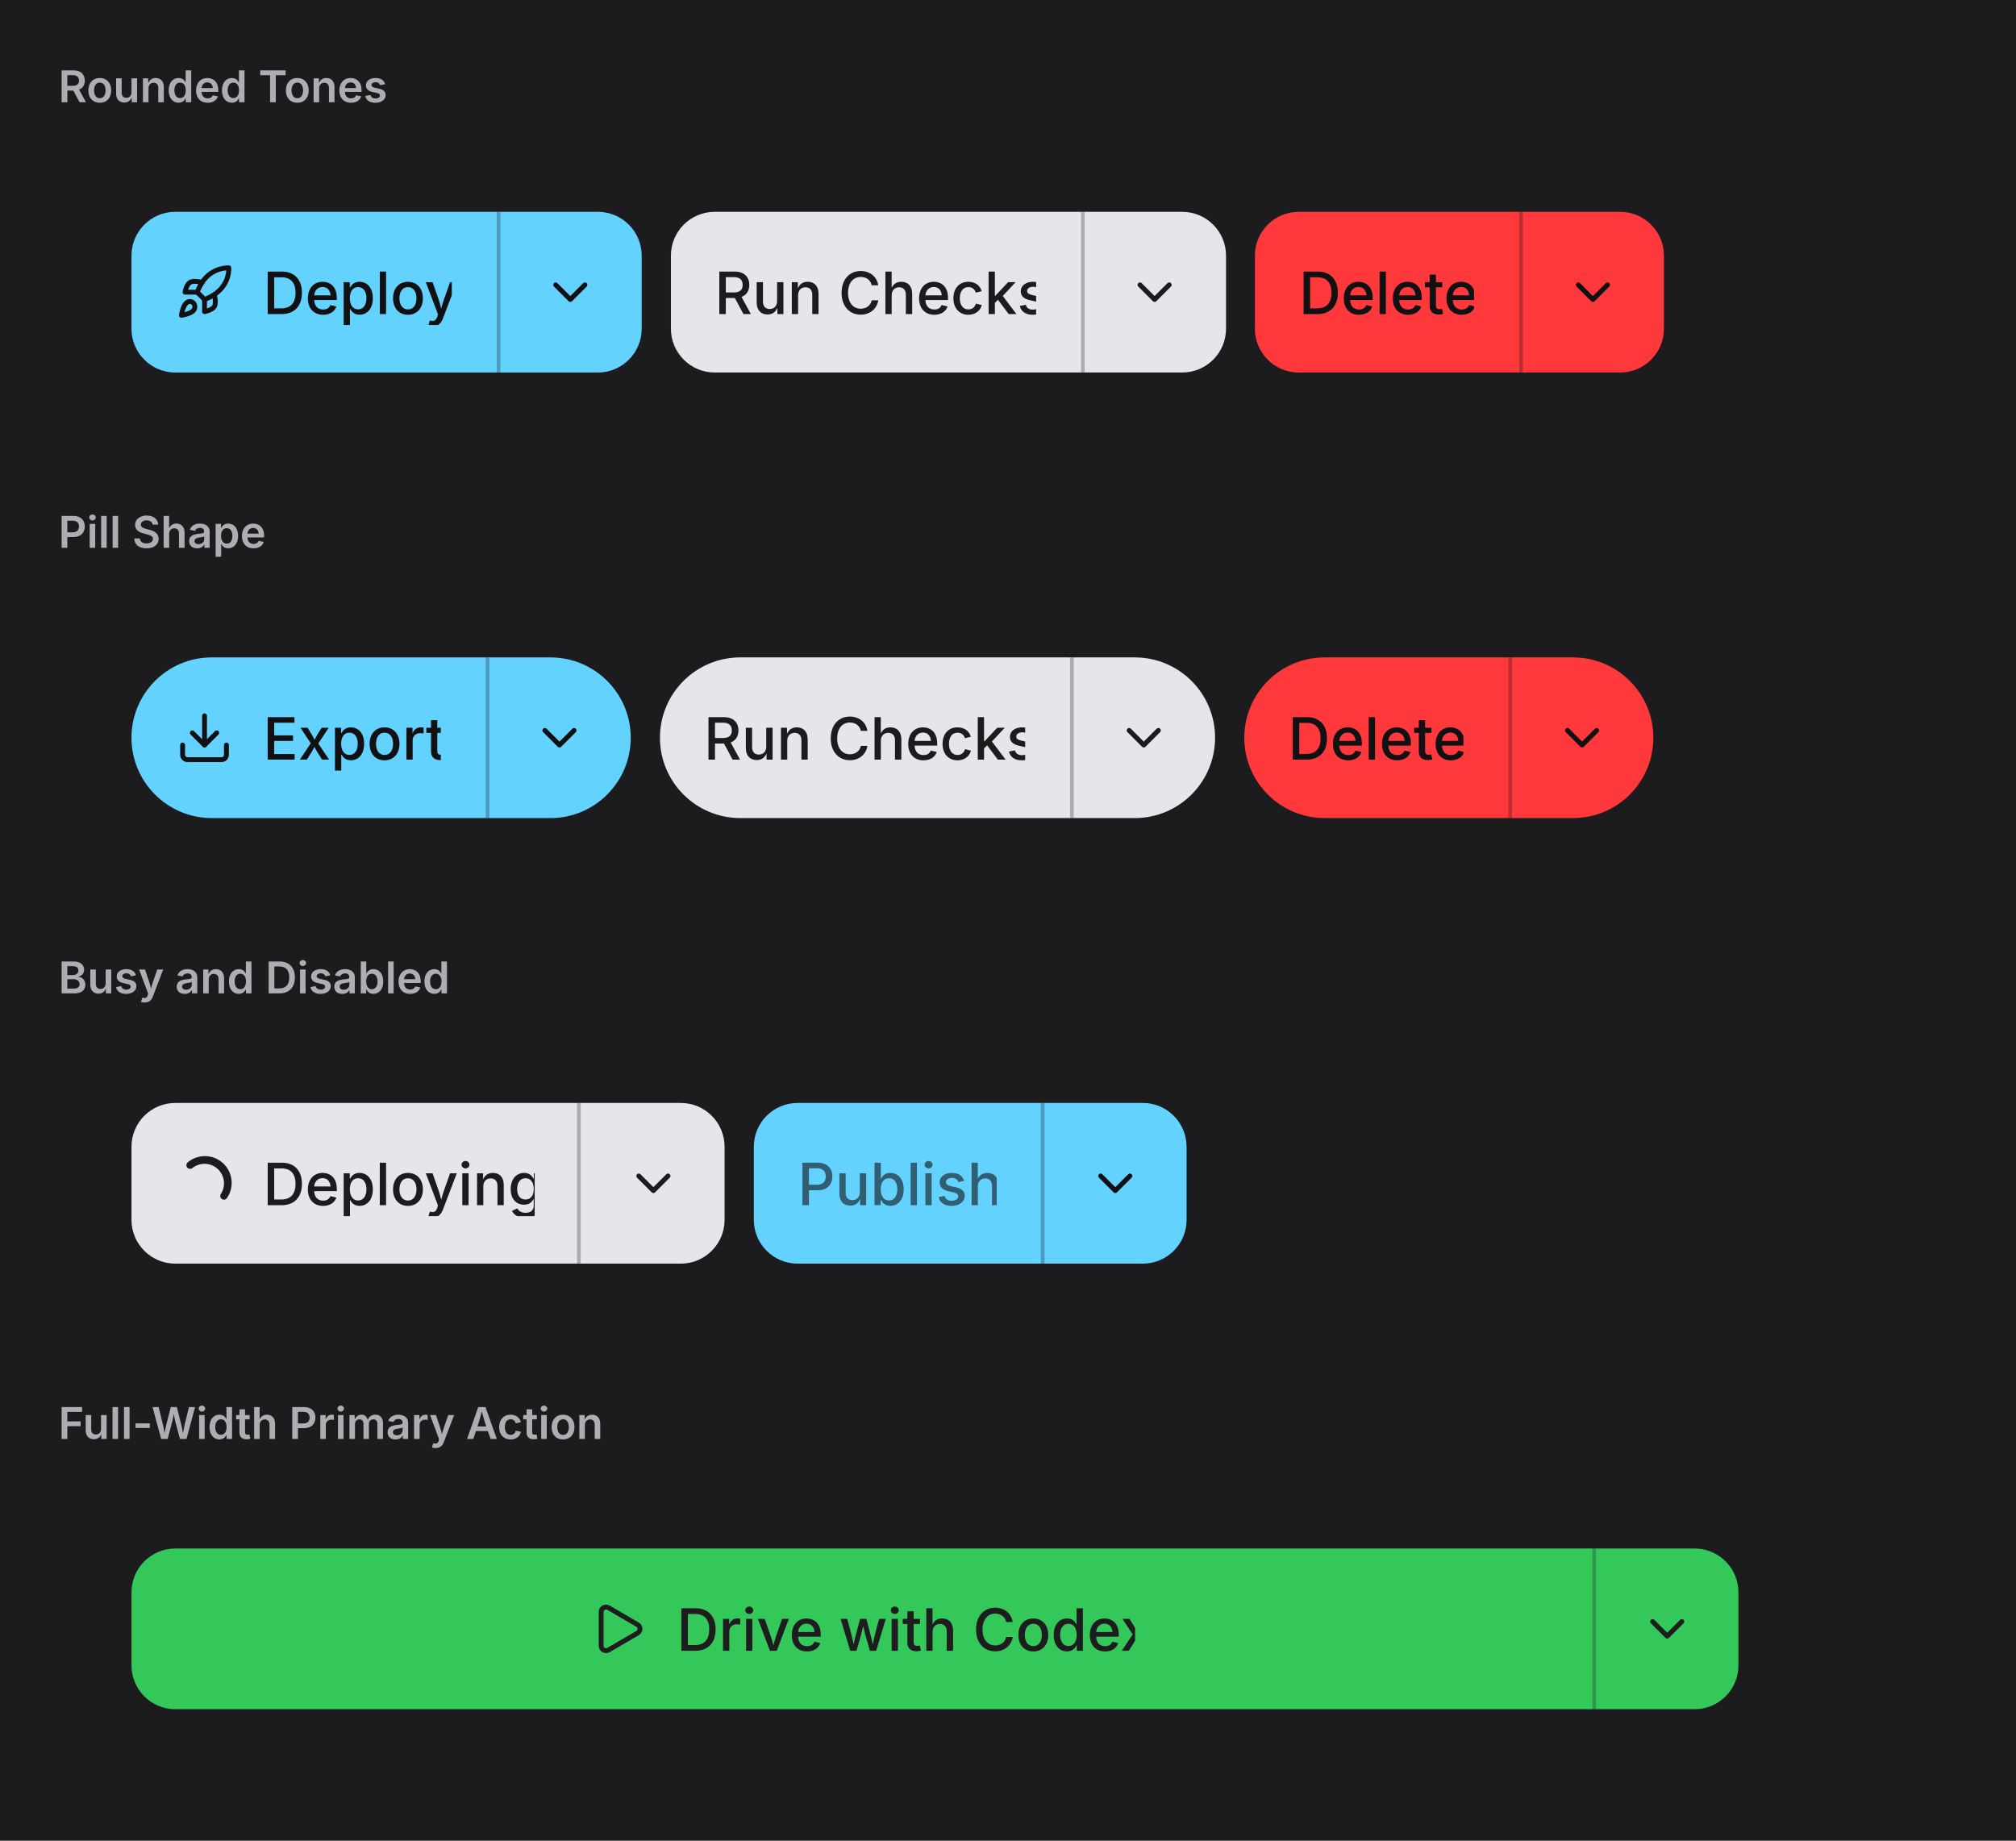
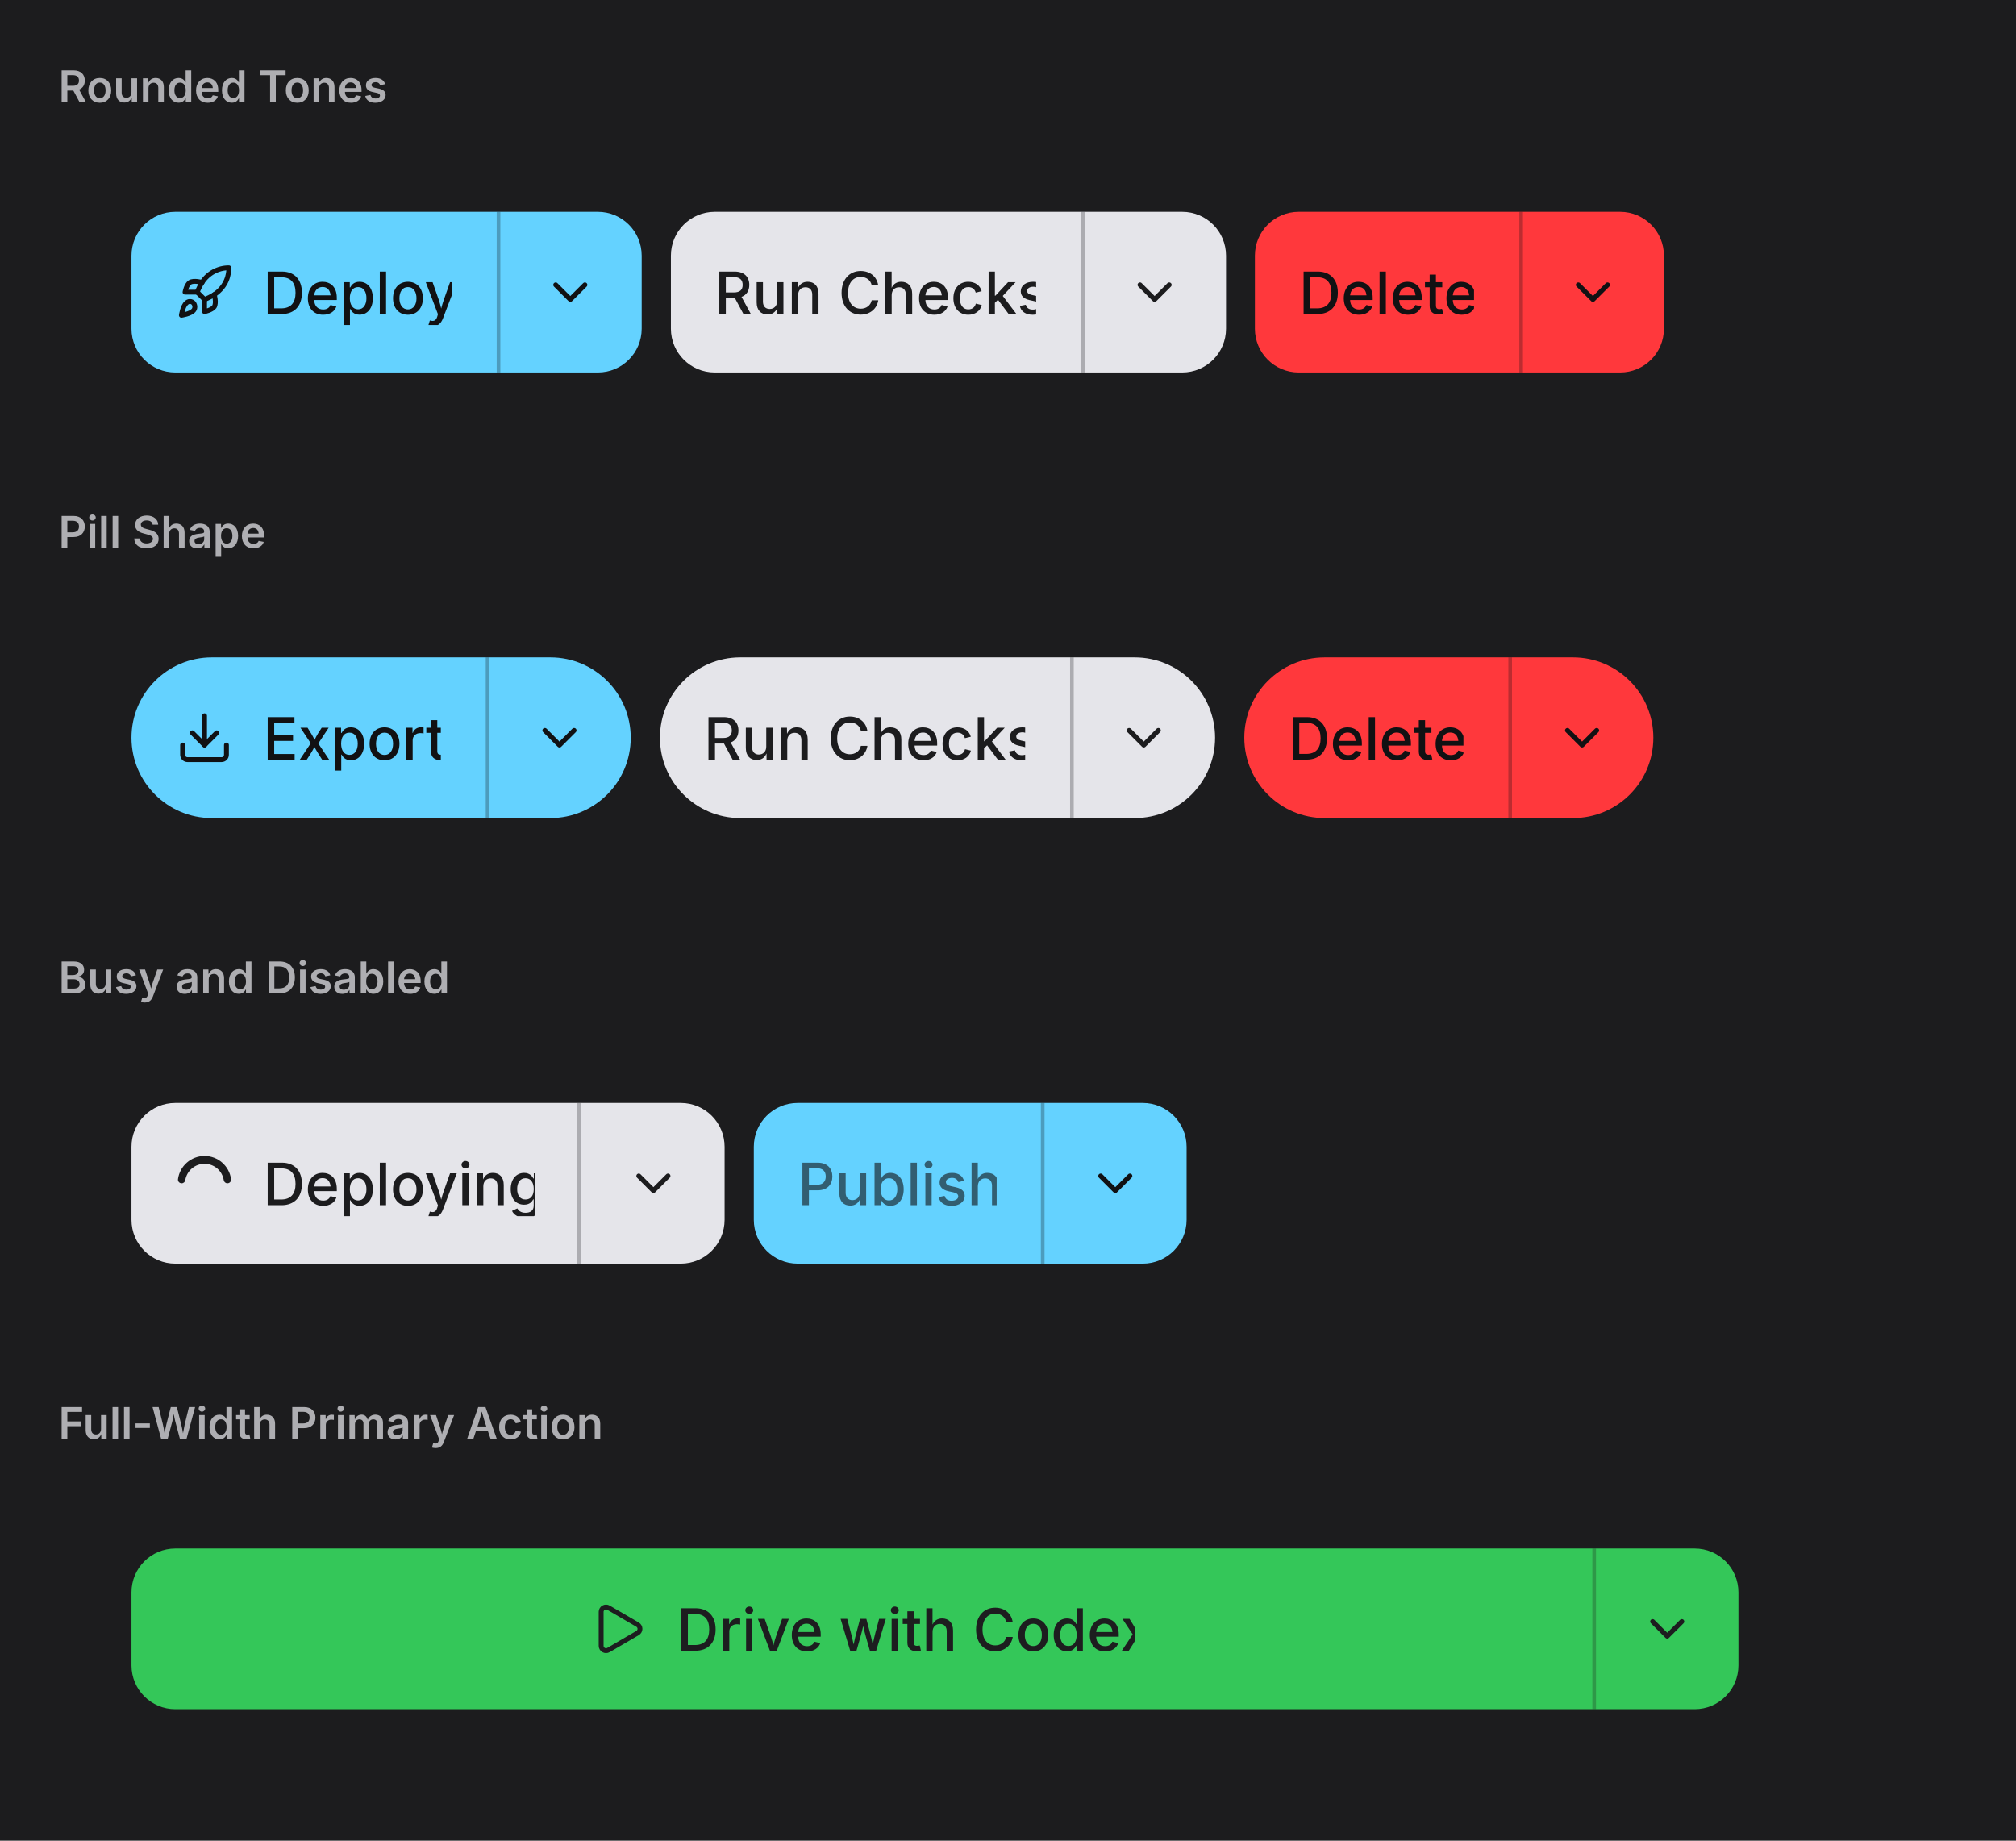
<svg xmlns="http://www.w3.org/2000/svg" viewBox="0 0 552 504" width="552" height="504">
  <defs>
    <clipPath id="cp0">
      <rect x="16" y="38" width="520" height="84" />
    </clipPath>
    <clipPath id="cp1">
      <rect x="16" y="160" width="520" height="84" />
    </clipPath>
    <clipPath id="cp2">
      <rect x="16" y="282" width="520" height="84" />
    </clipPath>
    <clipPath id="cp3">
      <rect x="16" y="404" width="520" height="84" />
    </clipPath>
    <clipPath id="ct4">
      <rect x="16" y="16" width="520" height="22" />
    </clipPath>
    <clipPath id="irc5">
      <rect x="16" y="38" width="520" height="84" rx="0" />
    </clipPath>
    <clipPath id="ct7">
      <rect x="16" y="138" width="520" height="22" />
    </clipPath>
    <clipPath id="irc8">
      <rect x="16" y="160" width="520" height="84" rx="0" />
    </clipPath>
    <clipPath id="ct10">
      <rect x="16" y="260" width="520" height="22" />
    </clipPath>
    <clipPath id="irc11">
      <rect x="16" y="282" width="520" height="84" rx="0" />
    </clipPath>
    <clipPath id="ct13">
      <rect x="16" y="382" width="520" height="22" />
    </clipPath>
    <clipPath id="irc14">
      <rect x="16" y="404" width="520" height="84" rx="0" />
    </clipPath>
  </defs>
  <rect x="0" y="0" width="552" height="504" rx="0" fill="rgb(28,28,30)" />
  <text x="16" y="28" font-family="system-ui, &quot;-apple-system&quot;, sans-serif" font-size="12" font-weight="600" fill="rgb(174,174,178)">Rounded Tones</text>
  <g clip-path="url(#cp0)">
    <g clip-path="url(#irc5)">
      <clipPath id="svgimg6vclip">
        <rect x="16" y="38" width="520" height="84" />
      </clipPath>
      <g clip-path="url(#svgimg6vclip)">
        <g transform="translate(16 38)">
          <defs>
            <clipPath id="svgimg6cp0">
              <rect x="32" y="34" width="16" height="16" />
            </clipPath>
            <clipPath id="svgimg6cp2">
              <rect x="56" y="33" width="51.7" height="18" />
            </clipPath>
            <clipPath id="svgimg6ct3">
              <rect x="56" y="33" width="51.7" height="18" />
            </clipPath>
            <mask id="svgimg6bm4">
              <path d="M120 20h28a12 12 0 0 1 12 12v20a12 12 0 0 1-12 12h-28zm1 0h27a12 12 0 0 1 12 12v20a12 12 0 0 1-12 12h-27z" fill="white" fill-rule="evenodd" />
            </mask>
            <clipPath id="svgimg6bw5">
              <polygon points="120,64 121,64 121,20 120,20" />
            </clipPath>
            <clipPath id="svgimg6br6">
              <path d="M119.7 20h28a12 12 0 0 1 12 12v20a12 12 0 0 1-12 12h-28z" />
            </clipPath>
            <clipPath id="svgimg6cp7">
              <rect x="132" y="34" width="16.2" height="16" />
            </clipPath>
            <clipPath id="svgimg6cp9">
              <rect x="179.7" y="33" width="88" height="18" />
            </clipPath>
            <clipPath id="svgimg6ct10">
              <rect x="179.7" y="33" width="88" height="18" />
            </clipPath>
            <mask id="svgimg6bm11">
              <path d="M280 20h28a12 12 0 0 1 12 12v20a12 12 0 0 1-12 12h-28zm1 0h27a12 12 0 0 1 12 12v20a12 12 0 0 1-12 12h-27z" fill="white" fill-rule="evenodd" />
            </mask>
            <clipPath id="svgimg6bw12">
              <polygon points="280,64 281,64 281,20 280,20" />
            </clipPath>
            <clipPath id="svgimg6br13">
              <path d="M279.6 20h28a12 12 0 0 1 12 12v20a12 12 0 0 1-12 12h-28z" />
            </clipPath>
            <clipPath id="svgimg6cp14">
              <rect x="292" y="34" width="16.1" height="16" />
            </clipPath>
            <clipPath id="svgimg6cp16">
              <rect x="339.6" y="33" width="48" height="18" />
            </clipPath>
            <clipPath id="svgimg6ct17">
              <rect x="339.6" y="33" width="48" height="18" />
            </clipPath>
            <mask id="svgimg6bm18">
              <path d="M400 20h28a12 12 0 0 1 12 12v20a12 12 0 0 1-12 12h-28zm1 0h27a12 12 0 0 1 12 12v20a12 12 0 0 1-12 12h-27z" fill="white" fill-rule="evenodd" />
            </mask>
            <clipPath id="svgimg6bw19">
              <polygon points="400,64 401,64 401,20 400,20" />
            </clipPath>
            <clipPath id="svgimg6br20">
              <path d="M399.7 20h28a12 12 0 0 1 12 12v20a12 12 0 0 1-12 12h-28z" />
            </clipPath>
            <clipPath id="svgimg6cp21">
              <rect x="412" y="34" width="16.2" height="16" />
            </clipPath>
          </defs>
          <rect x="20" y="20" width="139.7" height="44" rx="12" fill="rgb(100,210,255)" />
          <g clip-path="url(#svgimg6cp0)">
            <g color="rgb(17, 17, 19)">
              <clipPath id="svgimg6svgic1">
                <rect x="32" y="34" width="16" height="16" />
              </clipPath>
              <g clip-path="url(#svgimg6svgic1)">
                <g transform="translate(32 34)scale(.66667)">
                  <path d="M12 15v5s3-.6 4-2c1-1.6 0-5 0-5" style="marker:none;vector-effect:none;color-interpolation:srgb" fill="none" stroke="rgb(17, 17, 19)" stroke-width="2px" stroke-dasharray="none" stroke-linecap="round" stroke-linejoin="round" stroke-opacity="1" fill-opacity="1" opacity="1" />
                  <path d="M4.5 16.5c-1.5 1.3-2 5-2 5s3.7-.5 5-2c.7-.8.7-2.1 0-3a2 2 0 0 0-3 0" style="marker:none;vector-effect:none;color-interpolation:srgb" fill="none" stroke="rgb(17, 17, 19)" stroke-width="2px" stroke-dasharray="none" stroke-linecap="round" stroke-linejoin="round" stroke-opacity="1" fill-opacity="1" opacity="1" />
                  <path d="M9 12a22 22 0 0 1 2-4 13 13 0 0 1 11-6c0 2.7-.8 7.5-6 11a22 22 0 0 1-4 2Z" style="marker:none;vector-effect:none;color-interpolation:srgb" fill="none" stroke="rgb(17, 17, 19)" stroke-width="2px" stroke-dasharray="none" stroke-linecap="round" stroke-linejoin="round" stroke-opacity="1" fill-opacity="1" opacity="1" />
                  <path d="M9 12H4s.5-3 2-4c1.6-1 5 0 5 0" style="marker:none;vector-effect:none;color-interpolation:srgb" fill="none" stroke="rgb(17, 17, 19)" stroke-width="2px" stroke-dasharray="none" stroke-linecap="round" stroke-linejoin="round" stroke-opacity="1" fill-opacity="1" opacity="1" />
                </g>
              </g>
            </g>
          </g>
          <g clip-path="url(#svgimg6cp2)">
            <g clip-path="url(#svgimg6ct3)">
              <text x="56" y="48" font-family="system-ui, &quot;-apple-system&quot;, sans-serif" font-size="16" font-weight="500" fill="rgb(17,17,19)">Deploy</text>
            </g>
          </g>
          <path d="M120 20h28a12 12 0 0 1 12 12v20a12 12 0 0 1-12 12h-28zm1 0h27a12 12 0 0 1 12 12v20a12 12 0 0 1-12 12h-27z" fill="rgba(17,17,19,0.28)" fill-rule="evenodd" clip-path="url(#svgimg6bw5)" />
          <g clip-path="url(#svgimg6br6)" />
          <g clip-path="url(#svgimg6cp7)">
            <g color="rgb(17, 17, 19)">
              <clipPath id="svgimg6svgic8">
                <rect x="132.2" y="34" width="16" height="16" />
              </clipPath>
              <g clip-path="url(#svgimg6svgic8)">
                <g transform="translate(132.156 34)scale(.66667)">
                  <path d="m6 9 6 6 6-6" style="marker:none;vector-effect:none;color-interpolation:srgb" fill="none" stroke="rgb(17, 17, 19)" stroke-width="2px" stroke-dasharray="none" stroke-linecap="round" stroke-linejoin="round" stroke-opacity="1" fill-opacity="1" opacity="1" />
                </g>
              </g>
            </g>
          </g>
          <rect x="167.7" y="20" width="152" height="44" rx="12" fill="rgb(229,229,234)" />
          <g clip-path="url(#svgimg6cp9)">
            <g clip-path="url(#svgimg6ct10)">
              <text x="179.66" y="48" font-family="system-ui, &quot;-apple-system&quot;, sans-serif" font-size="16" font-weight="500" fill="rgb(28,28,30)">Run Checks</text>
            </g>
          </g>
          <path d="M280 20h28a12 12 0 0 1 12 12v20a12 12 0 0 1-12 12h-28zm1 0h27a12 12 0 0 1 12 12v20a12 12 0 0 1-12 12h-27z" fill="rgba(28,28,30,0.28)" fill-rule="evenodd" clip-path="url(#svgimg6bw12)" />
          <g clip-path="url(#svgimg6br13)" />
          <g clip-path="url(#svgimg6cp14)">
            <g color="rgb(28, 28, 30)">
              <clipPath id="svgimg6svgic15">
                <rect x="292.1" y="34" width="16" height="16" />
              </clipPath>
              <g clip-path="url(#svgimg6svgic15)">
                <g transform="translate(292.14 34)scale(.66667)">
                  <path d="m6 9 6 6 6-6" style="marker:none;vector-effect:none;color-interpolation:srgb" fill="none" stroke="rgb(28, 28, 30)" stroke-width="2px" stroke-dasharray="none" stroke-linecap="round" stroke-linejoin="round" stroke-opacity="1" fill-opacity="1" opacity="1" />
                </g>
              </g>
            </g>
          </g>
          <rect x="327.6" y="20" width="112" height="44" rx="12" fill="rgb(255,56,60)" />
          <g clip-path="url(#svgimg6cp16)">
            <g clip-path="url(#svgimg6ct17)">
              <text x="339.64" y="48" font-family="system-ui, &quot;-apple-system&quot;, sans-serif" font-size="16" font-weight="500" fill="rgb(17,17,19)">Delete</text>
            </g>
          </g>
          <path d="M400 20h28a12 12 0 0 1 12 12v20a12 12 0 0 1-12 12h-28zm1 0h27a12 12 0 0 1 12 12v20a12 12 0 0 1-12 12h-27z" fill="rgba(17,17,19,0.28)" fill-rule="evenodd" clip-path="url(#svgimg6bw19)" />
          <g clip-path="url(#svgimg6br20)" />
          <g clip-path="url(#svgimg6cp21)">
            <g color="rgb(17, 17, 19)">
              <clipPath id="svgimg6svgic22">
                <rect x="412.2" y="34" width="16" height="16" />
              </clipPath>
              <g clip-path="url(#svgimg6svgic22)">
                <g transform="translate(412.156 34)scale(.66667)">
                  <path d="m6 9 6 6 6-6" style="marker:none;vector-effect:none;color-interpolation:srgb" fill="none" stroke="rgb(17, 17, 19)" stroke-width="2px" stroke-dasharray="none" stroke-linecap="round" stroke-linejoin="round" stroke-opacity="1" fill-opacity="1" opacity="1" />
                </g>
              </g>
            </g>
          </g>
        </g>
      </g>
    </g>
  </g>
  <text x="16" y="150" font-family="system-ui, &quot;-apple-system&quot;, sans-serif" font-size="12" font-weight="600" fill="rgb(174,174,178)">Pill Shape</text>
  <g clip-path="url(#cp1)">
    <g clip-path="url(#irc8)">
      <clipPath id="svgimg9vclip">
        <rect x="16" y="160" width="520" height="84" />
      </clipPath>
      <g clip-path="url(#svgimg9vclip)">
        <g transform="translate(16 160)">
          <defs>
            <clipPath id="svgimg9cp0">
              <rect x="32" y="34" width="16" height="16" />
            </clipPath>
            <clipPath id="svgimg9cp2">
              <rect x="56" y="33" width="48.7" height="18" />
            </clipPath>
            <clipPath id="svgimg9ct3">
              <rect x="56" y="33" width="48.7" height="18" />
            </clipPath>
            <mask id="svgimg9bm4">
              <path d="M117 20h18a22 22 0 0 1 22 22 22 22 0 0 1-22 22h-18zm1 0h17a22 22 0 0 1 22 22 22 22 0 0 1-22 22h-17z" fill="white" fill-rule="evenodd" />
            </mask>
            <clipPath id="svgimg9bw5">
              <polygon points="117,64 118,64 118,20 117,20" />
            </clipPath>
            <clipPath id="svgimg9br6">
              <path d="M116.7 20h18a22 22 0 0 1 22 22 22 22 0 0 1-22 22h-18z" />
            </clipPath>
            <clipPath id="svgimg9cp7">
              <rect x="129" y="34" width="16.2" height="16" />
            </clipPath>
            <clipPath id="svgimg9cp9">
              <rect x="176.7" y="33" width="88" height="18" />
            </clipPath>
            <clipPath id="svgimg9ct10">
              <rect x="176.7" y="33" width="88" height="18" />
            </clipPath>
            <mask id="svgimg9bm11">
              <path d="M277 20h18a22 22 0 0 1 22 22 22 22 0 0 1-22 22h-18zm1 0h17a22 22 0 0 1 22 22 22 22 0 0 1-22 22h-17z" fill="white" fill-rule="evenodd" />
            </mask>
            <clipPath id="svgimg9bw12">
              <polygon points="277,64 278,64 278,20 277,20" />
            </clipPath>
            <clipPath id="svgimg9br13">
              <path d="M276.7 20h18a22 22 0 0 1 22 22 22 22 0 0 1-22 22h-18z" />
            </clipPath>
            <clipPath id="svgimg9cp14">
              <rect x="289" y="34" width="16.2" height="16" />
            </clipPath>
            <clipPath id="svgimg9cp16">
              <rect x="336.7" y="33" width="48" height="18" />
            </clipPath>
            <clipPath id="svgimg9ct17">
              <rect x="336.7" y="33" width="48" height="18" />
            </clipPath>
            <mask id="svgimg9bm18">
              <path d="M397 20h18a22 22 0 0 1 22 22 22 22 0 0 1-22 22h-18zm1 0h17a22 22 0 0 1 22 22 22 22 0 0 1-22 22h-17z" fill="white" fill-rule="evenodd" />
            </mask>
            <clipPath id="svgimg9bw19">
              <polygon points="397,64 398,64 398,20 397,20" />
            </clipPath>
            <clipPath id="svgimg9br20">
              <path d="M396.7 20h18a22 22 0 0 1 22 22 22 22 0 0 1-22 22h-18z" />
            </clipPath>
            <clipPath id="svgimg9cp21">
              <rect x="409" y="34" width="16.2" height="16" />
            </clipPath>
          </defs>
          <rect x="20" y="20" width="136.7" height="44" rx="22" fill="rgb(100,210,255)" />
          <g clip-path="url(#svgimg9cp0)">
            <g color="rgb(17, 17, 19)">
              <clipPath id="svgimg9svgic1">
                <rect x="32" y="34" width="16" height="16" />
              </clipPath>
              <g clip-path="url(#svgimg9svgic1)">
                <g transform="translate(32 34)scale(.66667)">
                  <path d="M12 15V3" style="marker:none;vector-effect:none;color-interpolation:srgb" fill="none" stroke="rgb(17, 17, 19)" stroke-width="2px" stroke-dasharray="none" stroke-linecap="round" stroke-linejoin="round" stroke-opacity="1" fill-opacity="1" opacity="1" />
                  <path d="M21 15v4a2 2 0 0 1-2 2H5a2 2 0 0 1-2-2v-4" style="marker:none;vector-effect:none;color-interpolation:srgb" fill="none" stroke="rgb(17, 17, 19)" stroke-width="2px" stroke-dasharray="none" stroke-linecap="round" stroke-linejoin="round" stroke-opacity="1" fill-opacity="1" opacity="1" />
                  <path d="m7 10 5 5 5-5" style="marker:none;vector-effect:none;color-interpolation:srgb" fill="none" stroke="rgb(17, 17, 19)" stroke-width="2px" stroke-dasharray="none" stroke-linecap="round" stroke-linejoin="round" stroke-opacity="1" fill-opacity="1" opacity="1" />
                </g>
              </g>
            </g>
          </g>
          <g clip-path="url(#svgimg9cp2)">
            <g clip-path="url(#svgimg9ct3)">
              <text x="56" y="48" font-family="system-ui, &quot;-apple-system&quot;, sans-serif" font-size="16" font-weight="500" fill="rgb(17,17,19)">Export</text>
            </g>
          </g>
          <path d="M117 20h18a22 22 0 0 1 22 22 22 22 0 0 1-22 22h-18zm1 0h17a22 22 0 0 1 22 22 22 22 0 0 1-22 22h-17z" fill="rgba(17,17,19,0.28)" fill-rule="evenodd" clip-path="url(#svgimg9bw5)" />
          <g clip-path="url(#svgimg9br6)" />
          <g clip-path="url(#svgimg9cp7)">
            <g color="rgb(17, 17, 19)">
              <clipPath id="svgimg9svgic8">
                <rect x="129.2" y="34" width="16" height="16" />
              </clipPath>
              <g clip-path="url(#svgimg9svgic8)">
                <g transform="translate(129.188 34)scale(.66667)">
                  <path d="m6 9 6 6 6-6" style="marker:none;vector-effect:none;color-interpolation:srgb" fill="none" stroke="rgb(17, 17, 19)" stroke-width="2px" stroke-dasharray="none" stroke-linecap="round" stroke-linejoin="round" stroke-opacity="1" fill-opacity="1" opacity="1" />
                </g>
              </g>
            </g>
          </g>
          <rect x="164.7" y="20" width="152" height="44" rx="22" fill="rgb(229,229,234)" />
          <g clip-path="url(#svgimg9cp9)">
            <g clip-path="url(#svgimg9ct10)">
              <text x="176.69" y="48" font-family="system-ui, &quot;-apple-system&quot;, sans-serif" font-size="16" font-weight="500" fill="rgb(28,28,30)">Run Checks</text>
            </g>
          </g>
          <path d="M277 20h18a22 22 0 0 1 22 22 22 22 0 0 1-22 22h-18zm1 0h17a22 22 0 0 1 22 22 22 22 0 0 1-22 22h-17z" fill="rgba(28,28,30,0.28)" fill-rule="evenodd" clip-path="url(#svgimg9bw12)" />
          <g clip-path="url(#svgimg9br13)" />
          <g clip-path="url(#svgimg9cp14)">
            <g color="rgb(28, 28, 30)">
              <clipPath id="svgimg9svgic15">
                <rect x="289.2" y="34" width="16" height="16" />
              </clipPath>
              <g clip-path="url(#svgimg9svgic15)">
                <g transform="translate(289.172 34)scale(.66667)">
                  <path d="m6 9 6 6 6-6" style="marker:none;vector-effect:none;color-interpolation:srgb" fill="none" stroke="rgb(28, 28, 30)" stroke-width="2px" stroke-dasharray="none" stroke-linecap="round" stroke-linejoin="round" stroke-opacity="1" fill-opacity="1" opacity="1" />
                </g>
              </g>
            </g>
          </g>
          <rect x="324.7" y="20" width="112" height="44" rx="22" fill="rgb(255,56,60)" />
          <g clip-path="url(#svgimg9cp16)">
            <g clip-path="url(#svgimg9ct17)">
              <text x="336.67" y="48" font-family="system-ui, &quot;-apple-system&quot;, sans-serif" font-size="16" font-weight="500" fill="rgb(17,17,19)">Delete</text>
            </g>
          </g>
          <path d="M397 20h18a22 22 0 0 1 22 22 22 22 0 0 1-22 22h-18zm1 0h17a22 22 0 0 1 22 22 22 22 0 0 1-22 22h-17z" fill="rgba(17,17,19,0.28)" fill-rule="evenodd" clip-path="url(#svgimg9bw19)" />
          <g clip-path="url(#svgimg9br20)" />
          <g clip-path="url(#svgimg9cp21)">
            <g color="rgb(17, 17, 19)">
              <clipPath id="svgimg9svgic22">
                <rect x="409.2" y="34" width="16" height="16" />
              </clipPath>
              <g clip-path="url(#svgimg9svgic22)">
                <g transform="translate(409.188 34)scale(.66667)">
                  <path d="m6 9 6 6 6-6" style="marker:none;vector-effect:none;color-interpolation:srgb" fill="none" stroke="rgb(17, 17, 19)" stroke-width="2px" stroke-dasharray="none" stroke-linecap="round" stroke-linejoin="round" stroke-opacity="1" fill-opacity="1" opacity="1" />
                </g>
              </g>
            </g>
          </g>
        </g>
      </g>
    </g>
  </g>
  <text x="16" y="272" font-family="system-ui, &quot;-apple-system&quot;, sans-serif" font-size="12" font-weight="600" fill="rgb(174,174,178)">Busy and Disabled</text>
  <g clip-path="url(#cp2)">
    <g clip-path="url(#irc11)">
      <clipPath id="svgimg12vclip">
        <rect x="16" y="282" width="520" height="84" />
      </clipPath>
      <g clip-path="url(#svgimg12vclip)">
        <g transform="translate(16 282)">
          <defs>
            <clipPath id="svgimg12cp0">
              <rect x="56" y="33" width="74.4" height="18" />
            </clipPath>
            <clipPath id="svgimg12ct1">
              <rect x="56" y="33" width="74.4" height="18" />
            </clipPath>
            <mask id="svgimg12bm2">
              <path d="M142 20h28a12 12 0 0 1 12 12v20a12 12 0 0 1-12 12h-28zm1 0h27a12 12 0 0 1 12 12v20a12 12 0 0 1-12 12h-27z" fill="white" fill-rule="evenodd" />
            </mask>
            <clipPath id="svgimg12bw3">
              <polygon points="142,64 143,64 143,20 142,20" />
            </clipPath>
            <clipPath id="svgimg12br4">
              <path d="M142.4 20h28a12 12 0 0 1 12 12v20a12 12 0 0 1-12 12h-28z" />
            </clipPath>
            <clipPath id="svgimg12cp5">
              <rect x="154.9" y="34" width="16.1" height="16" />
            </clipPath>
            <mask id="svgimg12bm7">
              <path d="M269 20h28a12 12 0 0 1 12 12v20a12 12 0 0 1-12 12h-28zm1 0h27a12 12 0 0 1 12 12v20a12 12 0 0 1-12 12h-27z" fill="white" fill-rule="evenodd" />
            </mask>
            <clipPath id="svgimg12bw8">
              <polygon points="269,64 270,64 270,20 269,20" />
            </clipPath>
            <clipPath id="svgimg12br9">
              <path d="M268.9 20h28a12 12 0 0 1 12 12v20a12 12 0 0 1-12 12h-28z" />
            </clipPath>
            <clipPath id="svgimg12cp10">
              <rect x="281" y="34" width="16.4" height="16" />
            </clipPath>
            <clipPath id="svgimg12cp12">
              <rect x="202.4" y="33" width="54.5" height="18" />
            </clipPath>
            <clipPath id="svgimg12ct13">
              <rect x="202.4" y="33" width="54.5" height="18" />
            </clipPath>
          </defs>
          <rect x="20" y="20" width="162.4" height="44" rx="12" fill="rgb(229,229,234)" />
          <g color="rgb(28, 28, 30)">
            <g transform="translate(32 34)scale(.66667)">
-               <path d="M12 4a8 8 0 0 1 7.9 6.7 1.5 1.5 0 0 0 1.5 1.3 1.5 1.5 0 0 0 1.5-1.7 11 11 0 0 0-21.8 0A1.5 1.5 0 0 0 2.6 12a1.5 1.5 0 0 0 1.5-1.3A8 8 0 0 1 12 4" fill="rgb(28, 28, 30)" stroke="none" stroke-width="1px" stroke-dasharray="none" stroke-linecap="butt" stroke-linejoin="miter" stroke-opacity="1" fill-opacity="1" opacity="1" style="marker:none;vector-effect:none;color-interpolation:srgb" transform="rotate(42.317 12 12)" />
+               <path d="M12 4a8 8 0 0 1 7.9 6.7 1.5 1.5 0 0 0 1.5 1.3 1.5 1.5 0 0 0 1.5-1.7 11 11 0 0 0-21.8 0A1.5 1.5 0 0 0 2.6 12a1.5 1.5 0 0 0 1.5-1.3A8 8 0 0 1 12 4" style="marker:none;vector-effect:none;color-interpolation:srgb" fill="rgb(28, 28, 30)" stroke="none" stroke-width="1px" stroke-dasharray="none" stroke-linecap="butt" stroke-linejoin="miter" stroke-opacity="1" fill-opacity="1" opacity="1" />
            </g>
          </g>
          <g clip-path="url(#svgimg12cp0)">
            <g clip-path="url(#svgimg12ct1)">
              <text x="56" y="48" font-family="system-ui, &quot;-apple-system&quot;, sans-serif" font-size="16" font-weight="500" fill="rgb(28,28,30)">Deploying</text>
            </g>
          </g>
          <path d="M142 20h28a12 12 0 0 1 12 12v20a12 12 0 0 1-12 12h-28zm1 0h27a12 12 0 0 1 12 12v20a12 12 0 0 1-12 12h-27z" fill="rgba(28,28,30,0.28)" fill-rule="evenodd" clip-path="url(#svgimg12bw3)" />
          <g clip-path="url(#svgimg12br4)" />
          <g clip-path="url(#svgimg12cp5)">
            <g color="rgb(28, 28, 30)">
              <clipPath id="svgimg12svgic6">
                <rect x="154.9" y="34" width="16" height="16" />
              </clipPath>
              <g clip-path="url(#svgimg12svgic6)">
                <g transform="translate(154.906 34)scale(.66667)">
                  <path d="m6 9 6 6 6-6" style="marker:none;vector-effect:none;color-interpolation:srgb" fill="none" stroke="rgb(28, 28, 30)" stroke-width="2px" stroke-dasharray="none" stroke-linecap="round" stroke-linejoin="round" stroke-opacity="1" fill-opacity="1" opacity="1" />
                </g>
              </g>
            </g>
          </g>
          <rect x="190.4" y="20" width="118.5" height="44" rx="12" fill="rgb(100,210,255)" />
          <path d="M269 20h28a12 12 0 0 1 12 12v20a12 12 0 0 1-12 12h-28zm1 0h27a12 12 0 0 1 12 12v20a12 12 0 0 1-12 12h-27z" fill="rgba(17,17,19,0.28)" fill-rule="evenodd" clip-path="url(#svgimg12bw8)" />
          <g clip-path="url(#svgimg12br9)" />
          <g clip-path="url(#svgimg12cp10)">
            <g color="rgb(17, 17, 19)">
              <clipPath id="svgimg12svgic11">
                <rect x="281.4" y="34" width="16" height="16" />
              </clipPath>
              <g clip-path="url(#svgimg12svgic11)">
                <g transform="translate(281.375 34)scale(.66667)">
                  <path d="m6 9 6 6 6-6" style="marker:none;vector-effect:none;color-interpolation:srgb" fill="none" stroke="rgb(17, 17, 19)" stroke-width="2px" stroke-dasharray="none" stroke-linecap="round" stroke-linejoin="round" stroke-opacity="1" fill-opacity="1" opacity="1" />
                </g>
              </g>
            </g>
          </g>
          <g opacity="0.6" style="isolation:isolate">
            <g clip-path="url(#svgimg12cp12)">
              <g clip-path="url(#svgimg12ct13)">
                <text x="202.41" y="48" font-family="system-ui, &quot;-apple-system&quot;, sans-serif" font-size="16" font-weight="500" fill="rgb(17,17,19)">Publish</text>
              </g>
            </g>
          </g>
        </g>
      </g>
    </g>
  </g>
  <text x="16" y="394" font-family="system-ui, &quot;-apple-system&quot;, sans-serif" font-size="12" font-weight="600" fill="rgb(174,174,178)">Full-Width Primary Action</text>
  <g clip-path="url(#cp3)">
    <g clip-path="url(#irc14)">
      <clipPath id="svgimg15vclip">
        <rect x="16" y="404" width="520" height="84" />
      </clipPath>
      <g clip-path="url(#svgimg15vclip)">
        <g transform="translate(16 404)">
          <defs>
            <clipPath id="svgimg15cp0">
              <rect x="145" y="34" width="16.3" height="16" />
            </clipPath>
            <clipPath id="svgimg15cp2">
              <rect x="169.3" y="33" width="125.5" height="18" />
            </clipPath>
            <clipPath id="svgimg15ct3">
              <rect x="169.3" y="33" width="125.5" height="18" />
            </clipPath>
            <mask id="svgimg15bm4">
              <path d="M420 20h28a12 12 0 0 1 12 12v20a12 12 0 0 1-12 12h-28zm1 0h27a12 12 0 0 1 12 12v20a12 12 0 0 1-12 12h-27z" fill="white" fill-rule="evenodd" />
            </mask>
            <clipPath id="svgimg15bw5">
              <polygon points="420,64 421,64 421,20 420,20" />
            </clipPath>
            <clipPath id="svgimg15br6">
              <path d="M420 20h28a12 12 0 0 1 12 12v20a12 12 0 0 1-12 12h-28z" />
            </clipPath>
            <clipPath id="svgimg15cp7">
              <rect x="432.5" y="34" width="16.5" height="16" />
            </clipPath>
          </defs>
          <rect x="20" y="20" width="440" height="44" rx="12" fill="rgb(52,199,89)" />
          <g clip-path="url(#svgimg15cp0)">
            <g color="rgb(29, 29, 31)">
              <clipPath id="svgimg15svgic1">
                <rect x="145.3" y="34" width="16" height="16" />
              </clipPath>
              <g clip-path="url(#svgimg15svgic1)">
                <g transform="translate(145.266 34)scale(.66667)">
                  <path d="M5 5a2 2 0 0 1 3-1.7l12 7a2 2 0 0 1 0 3.4l-12 7A2 2 0 0 1 5 19Z" style="marker:none;vector-effect:none;color-interpolation:srgb" fill="none" stroke="rgb(29, 29, 31)" stroke-width="2px" stroke-dasharray="none" stroke-linecap="round" stroke-linejoin="round" stroke-opacity="1" fill-opacity="1" opacity="1" />
                </g>
              </g>
            </g>
          </g>
          <g clip-path="url(#svgimg15cp2)">
            <g clip-path="url(#svgimg15ct3)">
              <text x="169.27" y="48" font-family="system-ui, &quot;-apple-system&quot;, sans-serif" font-size="16" font-weight="500" fill="rgb(29,29,31)">Drive with Codex</text>
            </g>
          </g>
          <path d="M420 20h28a12 12 0 0 1 12 12v20a12 12 0 0 1-12 12h-28zm1 0h27a12 12 0 0 1 12 12v20a12 12 0 0 1-12 12h-27z" fill="rgba(29,29,31,0.28)" fill-rule="evenodd" clip-path="url(#svgimg15bw5)" />
          <g clip-path="url(#svgimg15br6)" />
          <g clip-path="url(#svgimg15cp7)">
            <g color="rgb(29, 29, 31)">
              <clipPath id="svgimg15svgic8">
                <rect x="432.5" y="34" width="16" height="16" />
              </clipPath>
              <g clip-path="url(#svgimg15svgic8)">
                <g transform="translate(432.5 34)scale(.66667)">
                  <path d="m6 9 6 6 6-6" style="marker:none;vector-effect:none;color-interpolation:srgb" fill="none" stroke="rgb(29, 29, 31)" stroke-width="2px" stroke-dasharray="none" stroke-linecap="round" stroke-linejoin="round" stroke-opacity="1" fill-opacity="1" opacity="1" />
                </g>
              </g>
            </g>
          </g>
        </g>
      </g>
    </g>
  </g>
</svg>
